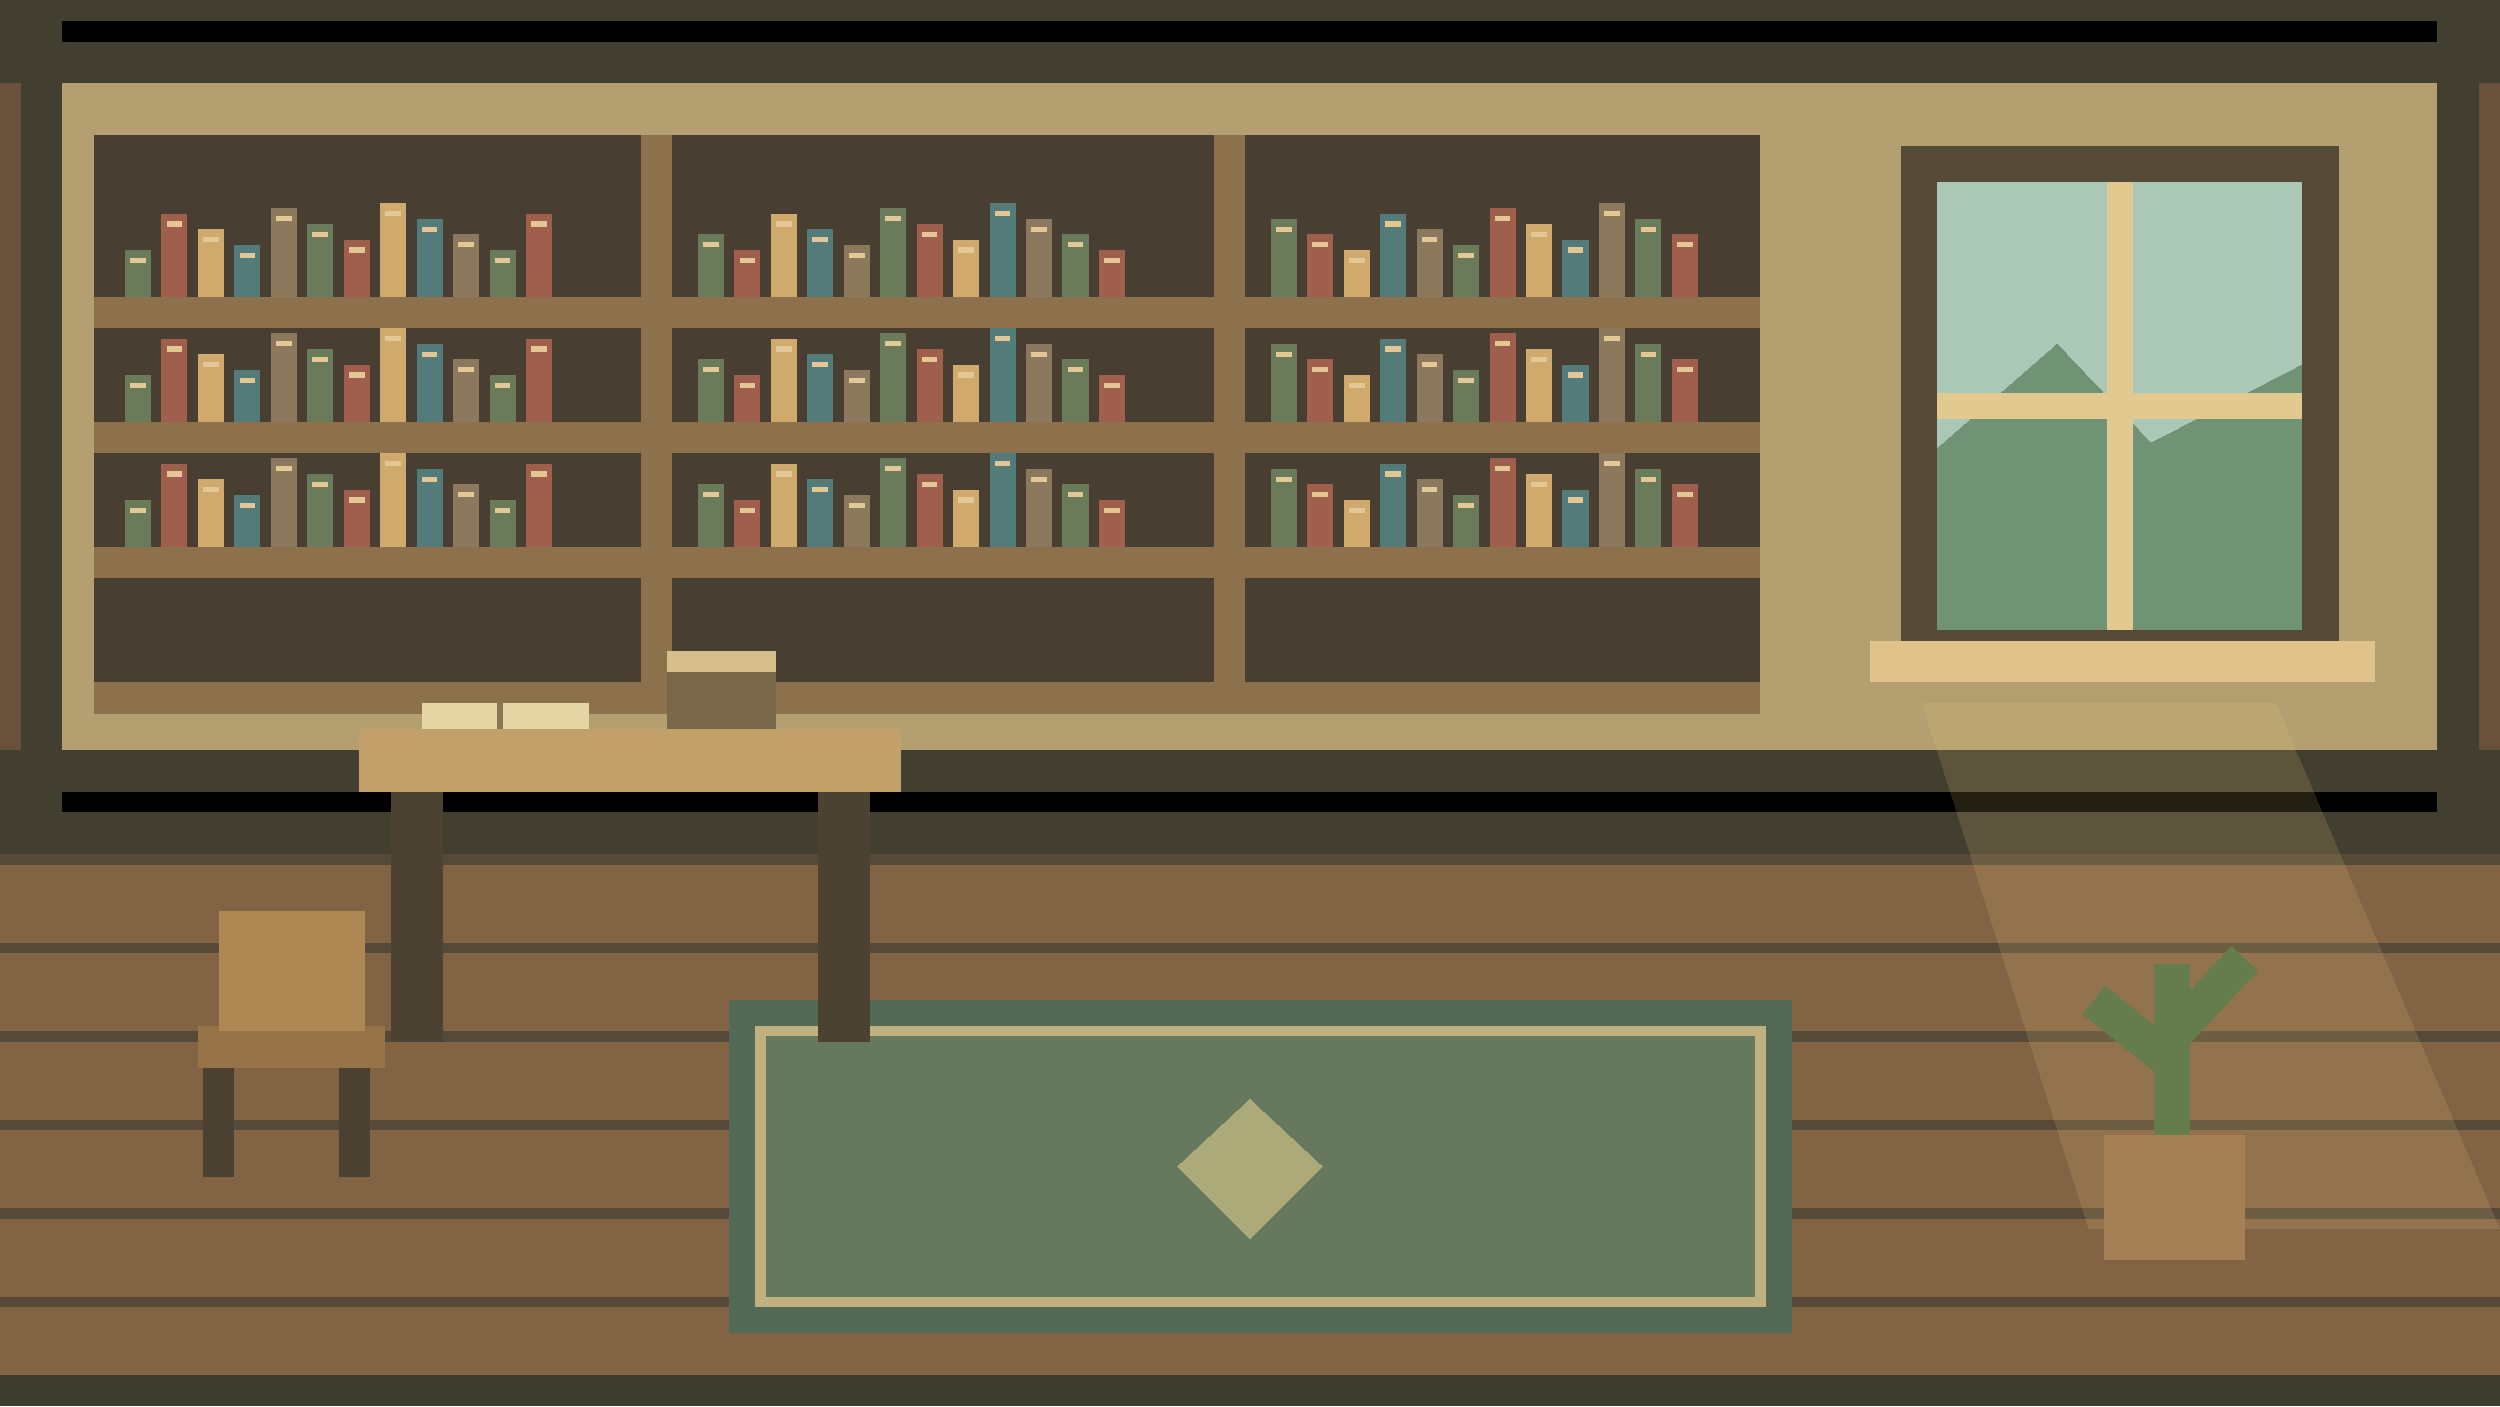
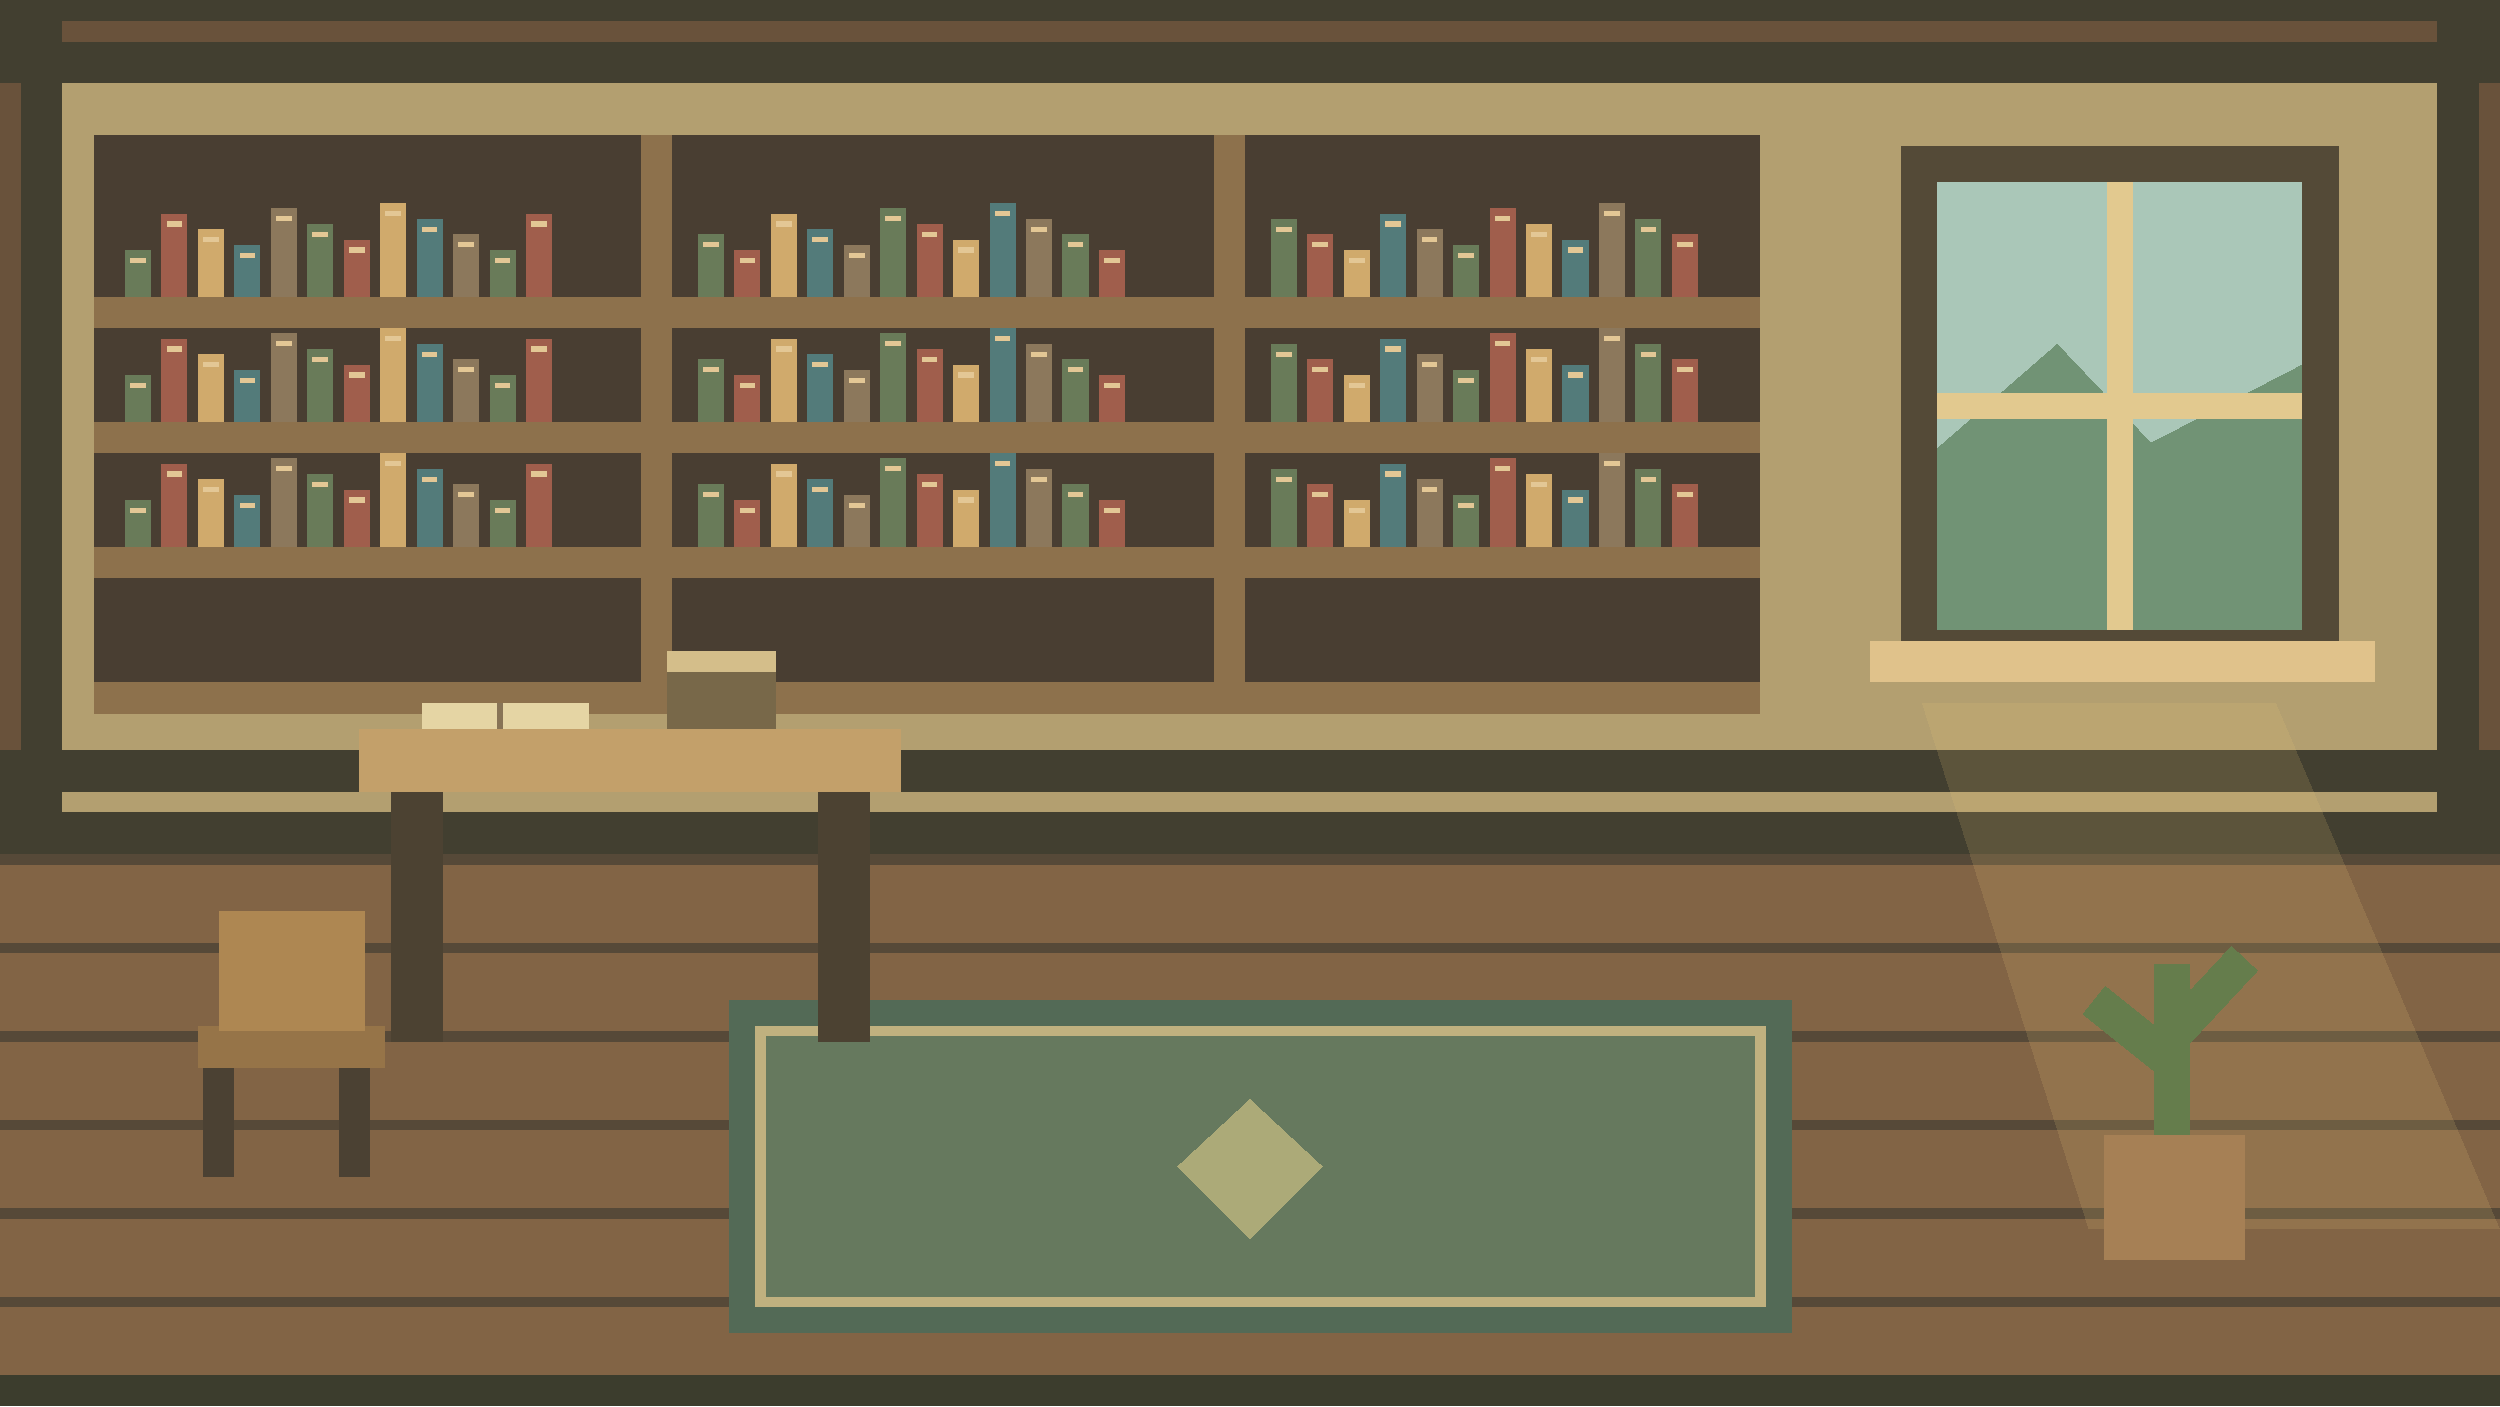
<svg xmlns="http://www.w3.org/2000/svg" width="480" height="270" viewBox="0 0 480 270" shape-rendering="crispEdges">
  <rect width="480" height="270" fill="#69523b" />
  <rect x="8" y="8" width="464" height="149" fill="#b39f70" />
  <path d="M0 160H480V270H0Z" fill="#826445" />
  <path d="M0 165H480" stroke="#564938" stroke-width="2" />
  <path d="M0 182H480" stroke="#564938" stroke-width="2" />
  <path d="M0 199H480" stroke="#564938" stroke-width="2" />
  <path d="M0 216H480" stroke="#564938" stroke-width="2" />
  <path d="M0 233H480" stroke="#564938" stroke-width="2" />
  <path d="M0 250H480" stroke="#564938" stroke-width="2" />
  <path d="M0 267H480" stroke="#564938" stroke-width="2" />
-   <path d="M0 0H480V12H0ZM0 148H480V160H0ZM8 0V160M472 0V160" stroke="#423f30" stroke-width="8" />
+   <path d="M0 0H480V12H0ZM0 148H480V160H0ZM8 0V160M472 0V160" fill="none" stroke="#423f30" stroke-width="8" />
  <rect x="18" y="26" width="320" height="111" fill="#493e32" />
  <rect x="24" y="48" width="5" height="10" fill="#697b59" />
  <path d="M25 50h3" stroke="#e3c795" stroke-width="1" />
  <rect x="31" y="41" width="5" height="17" fill="#a05e4c" />
  <path d="M32 43h3" stroke="#e3c795" stroke-width="1" />
  <rect x="38" y="44" width="5" height="14" fill="#d0aa6c" />
  <path d="M39 46h3" stroke="#e3c795" stroke-width="1" />
  <rect x="45" y="47" width="5" height="11" fill="#537b7a" />
  <path d="M46 49h3" stroke="#e3c795" stroke-width="1" />
  <rect x="52" y="40" width="5" height="18" fill="#8c785c" />
  <path d="M53 42h3" stroke="#e3c795" stroke-width="1" />
  <rect x="59" y="43" width="5" height="15" fill="#697b59" />
  <path d="M60 45h3" stroke="#e3c795" stroke-width="1" />
  <rect x="66" y="46" width="5" height="12" fill="#a05e4c" />
  <path d="M67 48h3" stroke="#e3c795" stroke-width="1" />
  <rect x="73" y="39" width="5" height="19" fill="#d0aa6c" />
  <path d="M74 41h3" stroke="#e3c795" stroke-width="1" />
  <rect x="80" y="42" width="5" height="16" fill="#537b7a" />
  <path d="M81 44h3" stroke="#e3c795" stroke-width="1" />
  <rect x="87" y="45" width="5" height="13" fill="#8c785c" />
  <path d="M88 47h3" stroke="#e3c795" stroke-width="1" />
  <rect x="94" y="48" width="5" height="10" fill="#697b59" />
  <path d="M95 50h3" stroke="#e3c795" stroke-width="1" />
  <rect x="101" y="41" width="5" height="17" fill="#a05e4c" />
  <path d="M102 43h3" stroke="#e3c795" stroke-width="1" />
  <rect x="24" y="72" width="5" height="10" fill="#697b59" />
  <path d="M25 74h3" stroke="#e3c795" stroke-width="1" />
  <rect x="31" y="65" width="5" height="17" fill="#a05e4c" />
  <path d="M32 67h3" stroke="#e3c795" stroke-width="1" />
  <rect x="38" y="68" width="5" height="14" fill="#d0aa6c" />
  <path d="M39 70h3" stroke="#e3c795" stroke-width="1" />
  <rect x="45" y="71" width="5" height="11" fill="#537b7a" />
  <path d="M46 73h3" stroke="#e3c795" stroke-width="1" />
  <rect x="52" y="64" width="5" height="18" fill="#8c785c" />
  <path d="M53 66h3" stroke="#e3c795" stroke-width="1" />
  <rect x="59" y="67" width="5" height="15" fill="#697b59" />
  <path d="M60 69h3" stroke="#e3c795" stroke-width="1" />
  <rect x="66" y="70" width="5" height="12" fill="#a05e4c" />
  <path d="M67 72h3" stroke="#e3c795" stroke-width="1" />
  <rect x="73" y="63" width="5" height="19" fill="#d0aa6c" />
  <path d="M74 65h3" stroke="#e3c795" stroke-width="1" />
  <rect x="80" y="66" width="5" height="16" fill="#537b7a" />
  <path d="M81 68h3" stroke="#e3c795" stroke-width="1" />
  <rect x="87" y="69" width="5" height="13" fill="#8c785c" />
  <path d="M88 71h3" stroke="#e3c795" stroke-width="1" />
  <rect x="94" y="72" width="5" height="10" fill="#697b59" />
  <path d="M95 74h3" stroke="#e3c795" stroke-width="1" />
  <rect x="101" y="65" width="5" height="17" fill="#a05e4c" />
  <path d="M102 67h3" stroke="#e3c795" stroke-width="1" />
  <rect x="24" y="96" width="5" height="10" fill="#697b59" />
  <path d="M25 98h3" stroke="#e3c795" stroke-width="1" />
  <rect x="31" y="89" width="5" height="17" fill="#a05e4c" />
  <path d="M32 91h3" stroke="#e3c795" stroke-width="1" />
  <rect x="38" y="92" width="5" height="14" fill="#d0aa6c" />
  <path d="M39 94h3" stroke="#e3c795" stroke-width="1" />
  <rect x="45" y="95" width="5" height="11" fill="#537b7a" />
  <path d="M46 97h3" stroke="#e3c795" stroke-width="1" />
  <rect x="52" y="88" width="5" height="18" fill="#8c785c" />
  <path d="M53 90h3" stroke="#e3c795" stroke-width="1" />
  <rect x="59" y="91" width="5" height="15" fill="#697b59" />
  <path d="M60 93h3" stroke="#e3c795" stroke-width="1" />
  <rect x="66" y="94" width="5" height="12" fill="#a05e4c" />
  <path d="M67 96h3" stroke="#e3c795" stroke-width="1" />
  <rect x="73" y="87" width="5" height="19" fill="#d0aa6c" />
  <path d="M74 89h3" stroke="#e3c795" stroke-width="1" />
  <rect x="80" y="90" width="5" height="16" fill="#537b7a" />
  <path d="M81 92h3" stroke="#e3c795" stroke-width="1" />
  <rect x="87" y="93" width="5" height="13" fill="#8c785c" />
  <path d="M88 95h3" stroke="#e3c795" stroke-width="1" />
  <rect x="94" y="96" width="5" height="10" fill="#697b59" />
  <path d="M95 98h3" stroke="#e3c795" stroke-width="1" />
  <rect x="101" y="89" width="5" height="17" fill="#a05e4c" />
  <path d="M102 91h3" stroke="#e3c795" stroke-width="1" />
  <rect x="134" y="45" width="5" height="13" fill="#697b59" />
  <path d="M135 47h3" stroke="#e3c795" stroke-width="1" />
  <rect x="141" y="48" width="5" height="10" fill="#a05e4c" />
  <path d="M142 50h3" stroke="#e3c795" stroke-width="1" />
  <rect x="148" y="41" width="5" height="17" fill="#d0aa6c" />
  <path d="M149 43h3" stroke="#e3c795" stroke-width="1" />
  <rect x="155" y="44" width="5" height="14" fill="#537b7a" />
  <path d="M156 46h3" stroke="#e3c795" stroke-width="1" />
  <rect x="162" y="47" width="5" height="11" fill="#8c785c" />
  <path d="M163 49h3" stroke="#e3c795" stroke-width="1" />
  <rect x="169" y="40" width="5" height="18" fill="#697b59" />
  <path d="M170 42h3" stroke="#e3c795" stroke-width="1" />
  <rect x="176" y="43" width="5" height="15" fill="#a05e4c" />
  <path d="M177 45h3" stroke="#e3c795" stroke-width="1" />
  <rect x="183" y="46" width="5" height="12" fill="#d0aa6c" />
  <path d="M184 48h3" stroke="#e3c795" stroke-width="1" />
  <rect x="190" y="39" width="5" height="19" fill="#537b7a" />
  <path d="M191 41h3" stroke="#e3c795" stroke-width="1" />
  <rect x="197" y="42" width="5" height="16" fill="#8c785c" />
  <path d="M198 44h3" stroke="#e3c795" stroke-width="1" />
  <rect x="204" y="45" width="5" height="13" fill="#697b59" />
  <path d="M205 47h3" stroke="#e3c795" stroke-width="1" />
  <rect x="211" y="48" width="5" height="10" fill="#a05e4c" />
  <path d="M212 50h3" stroke="#e3c795" stroke-width="1" />
  <rect x="134" y="69" width="5" height="13" fill="#697b59" />
  <path d="M135 71h3" stroke="#e3c795" stroke-width="1" />
  <rect x="141" y="72" width="5" height="10" fill="#a05e4c" />
  <path d="M142 74h3" stroke="#e3c795" stroke-width="1" />
  <rect x="148" y="65" width="5" height="17" fill="#d0aa6c" />
  <path d="M149 67h3" stroke="#e3c795" stroke-width="1" />
  <rect x="155" y="68" width="5" height="14" fill="#537b7a" />
  <path d="M156 70h3" stroke="#e3c795" stroke-width="1" />
  <rect x="162" y="71" width="5" height="11" fill="#8c785c" />
  <path d="M163 73h3" stroke="#e3c795" stroke-width="1" />
  <rect x="169" y="64" width="5" height="18" fill="#697b59" />
  <path d="M170 66h3" stroke="#e3c795" stroke-width="1" />
  <rect x="176" y="67" width="5" height="15" fill="#a05e4c" />
  <path d="M177 69h3" stroke="#e3c795" stroke-width="1" />
  <rect x="183" y="70" width="5" height="12" fill="#d0aa6c" />
  <path d="M184 72h3" stroke="#e3c795" stroke-width="1" />
  <rect x="190" y="63" width="5" height="19" fill="#537b7a" />
  <path d="M191 65h3" stroke="#e3c795" stroke-width="1" />
  <rect x="197" y="66" width="5" height="16" fill="#8c785c" />
  <path d="M198 68h3" stroke="#e3c795" stroke-width="1" />
  <rect x="204" y="69" width="5" height="13" fill="#697b59" />
  <path d="M205 71h3" stroke="#e3c795" stroke-width="1" />
  <rect x="211" y="72" width="5" height="10" fill="#a05e4c" />
  <path d="M212 74h3" stroke="#e3c795" stroke-width="1" />
  <rect x="134" y="93" width="5" height="13" fill="#697b59" />
  <path d="M135 95h3" stroke="#e3c795" stroke-width="1" />
  <rect x="141" y="96" width="5" height="10" fill="#a05e4c" />
  <path d="M142 98h3" stroke="#e3c795" stroke-width="1" />
  <rect x="148" y="89" width="5" height="17" fill="#d0aa6c" />
  <path d="M149 91h3" stroke="#e3c795" stroke-width="1" />
  <rect x="155" y="92" width="5" height="14" fill="#537b7a" />
  <path d="M156 94h3" stroke="#e3c795" stroke-width="1" />
  <rect x="162" y="95" width="5" height="11" fill="#8c785c" />
  <path d="M163 97h3" stroke="#e3c795" stroke-width="1" />
  <rect x="169" y="88" width="5" height="18" fill="#697b59" />
  <path d="M170 90h3" stroke="#e3c795" stroke-width="1" />
  <rect x="176" y="91" width="5" height="15" fill="#a05e4c" />
  <path d="M177 93h3" stroke="#e3c795" stroke-width="1" />
  <rect x="183" y="94" width="5" height="12" fill="#d0aa6c" />
  <path d="M184 96h3" stroke="#e3c795" stroke-width="1" />
  <rect x="190" y="87" width="5" height="19" fill="#537b7a" />
  <path d="M191 89h3" stroke="#e3c795" stroke-width="1" />
  <rect x="197" y="90" width="5" height="16" fill="#8c785c" />
  <path d="M198 92h3" stroke="#e3c795" stroke-width="1" />
  <rect x="204" y="93" width="5" height="13" fill="#697b59" />
  <path d="M205 95h3" stroke="#e3c795" stroke-width="1" />
  <rect x="211" y="96" width="5" height="10" fill="#a05e4c" />
  <path d="M212 98h3" stroke="#e3c795" stroke-width="1" />
  <rect x="244" y="42" width="5" height="16" fill="#697b59" />
  <path d="M245 44h3" stroke="#e3c795" stroke-width="1" />
  <rect x="251" y="45" width="5" height="13" fill="#a05e4c" />
  <path d="M252 47h3" stroke="#e3c795" stroke-width="1" />
  <rect x="258" y="48" width="5" height="10" fill="#d0aa6c" />
  <path d="M259 50h3" stroke="#e3c795" stroke-width="1" />
  <rect x="265" y="41" width="5" height="17" fill="#537b7a" />
  <path d="M266 43h3" stroke="#e3c795" stroke-width="1" />
  <rect x="272" y="44" width="5" height="14" fill="#8c785c" />
  <path d="M273 46h3" stroke="#e3c795" stroke-width="1" />
  <rect x="279" y="47" width="5" height="11" fill="#697b59" />
  <path d="M280 49h3" stroke="#e3c795" stroke-width="1" />
  <rect x="286" y="40" width="5" height="18" fill="#a05e4c" />
  <path d="M287 42h3" stroke="#e3c795" stroke-width="1" />
  <rect x="293" y="43" width="5" height="15" fill="#d0aa6c" />
  <path d="M294 45h3" stroke="#e3c795" stroke-width="1" />
  <rect x="300" y="46" width="5" height="12" fill="#537b7a" />
  <path d="M301 48h3" stroke="#e3c795" stroke-width="1" />
  <rect x="307" y="39" width="5" height="19" fill="#8c785c" />
  <path d="M308 41h3" stroke="#e3c795" stroke-width="1" />
  <rect x="314" y="42" width="5" height="16" fill="#697b59" />
  <path d="M315 44h3" stroke="#e3c795" stroke-width="1" />
  <rect x="321" y="45" width="5" height="13" fill="#a05e4c" />
  <path d="M322 47h3" stroke="#e3c795" stroke-width="1" />
  <rect x="244" y="66" width="5" height="16" fill="#697b59" />
  <path d="M245 68h3" stroke="#e3c795" stroke-width="1" />
  <rect x="251" y="69" width="5" height="13" fill="#a05e4c" />
  <path d="M252 71h3" stroke="#e3c795" stroke-width="1" />
  <rect x="258" y="72" width="5" height="10" fill="#d0aa6c" />
  <path d="M259 74h3" stroke="#e3c795" stroke-width="1" />
  <rect x="265" y="65" width="5" height="17" fill="#537b7a" />
  <path d="M266 67h3" stroke="#e3c795" stroke-width="1" />
  <rect x="272" y="68" width="5" height="14" fill="#8c785c" />
  <path d="M273 70h3" stroke="#e3c795" stroke-width="1" />
  <rect x="279" y="71" width="5" height="11" fill="#697b59" />
  <path d="M280 73h3" stroke="#e3c795" stroke-width="1" />
  <rect x="286" y="64" width="5" height="18" fill="#a05e4c" />
  <path d="M287 66h3" stroke="#e3c795" stroke-width="1" />
  <rect x="293" y="67" width="5" height="15" fill="#d0aa6c" />
  <path d="M294 69h3" stroke="#e3c795" stroke-width="1" />
  <rect x="300" y="70" width="5" height="12" fill="#537b7a" />
  <path d="M301 72h3" stroke="#e3c795" stroke-width="1" />
  <rect x="307" y="63" width="5" height="19" fill="#8c785c" />
  <path d="M308 65h3" stroke="#e3c795" stroke-width="1" />
  <rect x="314" y="66" width="5" height="16" fill="#697b59" />
  <path d="M315 68h3" stroke="#e3c795" stroke-width="1" />
  <rect x="321" y="69" width="5" height="13" fill="#a05e4c" />
  <path d="M322 71h3" stroke="#e3c795" stroke-width="1" />
  <rect x="244" y="90" width="5" height="16" fill="#697b59" />
  <path d="M245 92h3" stroke="#e3c795" stroke-width="1" />
  <rect x="251" y="93" width="5" height="13" fill="#a05e4c" />
  <path d="M252 95h3" stroke="#e3c795" stroke-width="1" />
  <rect x="258" y="96" width="5" height="10" fill="#d0aa6c" />
  <path d="M259 98h3" stroke="#e3c795" stroke-width="1" />
  <rect x="265" y="89" width="5" height="17" fill="#537b7a" />
  <path d="M266 91h3" stroke="#e3c795" stroke-width="1" />
  <rect x="272" y="92" width="5" height="14" fill="#8c785c" />
  <path d="M273 94h3" stroke="#e3c795" stroke-width="1" />
  <rect x="279" y="95" width="5" height="11" fill="#697b59" />
  <path d="M280 97h3" stroke="#e3c795" stroke-width="1" />
  <rect x="286" y="88" width="5" height="18" fill="#a05e4c" />
  <path d="M287 90h3" stroke="#e3c795" stroke-width="1" />
  <rect x="293" y="91" width="5" height="15" fill="#d0aa6c" />
  <path d="M294 93h3" stroke="#e3c795" stroke-width="1" />
  <rect x="300" y="94" width="5" height="12" fill="#537b7a" />
  <path d="M301 96h3" stroke="#e3c795" stroke-width="1" />
  <rect x="307" y="87" width="5" height="19" fill="#8c785c" />
  <path d="M308 89h3" stroke="#e3c795" stroke-width="1" />
  <rect x="314" y="90" width="5" height="16" fill="#697b59" />
  <path d="M315 92h3" stroke="#e3c795" stroke-width="1" />
  <rect x="321" y="93" width="5" height="13" fill="#a05e4c" />
  <path d="M322 95h3" stroke="#e3c795" stroke-width="1" />
  <path d="M18 60H338M18 84H338M18 108H338M18 134H338M126 26V134M236 26V134" stroke="#8d714c" stroke-width="6" />
  <rect x="365" y="28" width="84" height="101" fill="#544a37" />
  <rect x="372" y="35" width="70" height="86" fill="#aac7b8" />
  <path d="M372 86L395 66L413 85L442 70V121H372" fill="#719375" />
  <path d="M407 35V121M372 78H442" stroke="#e2c98f" stroke-width="5" />
  <rect x="359" y="123" width="97" height="8" fill="#e0c28b" />
  <path d="M369 135L437 135L480 236H401Z" fill="#e7c77b" opacity=".16" />
  <rect x="140" y="192" width="204" height="64" fill="#536a56" />
  <rect x="146" y="198" width="192" height="52" fill="#66795e" stroke="#c0b17f" stroke-width="2" />
  <path d="M240 211L254 224L240 238L226 224Z" fill="#acaa78" />
  <rect x="69" y="140" width="104" height="12" fill="#c3a06a" />
  <rect x="75" y="152" width="10" height="48" fill="#4c4232" />
  <rect x="157" y="152" width="10" height="48" fill="#4c4232" />
  <rect x="81" y="135" width="32" height="5" fill="#e5d5a4" />
  <path d="M96 135V140" stroke="#887456" />
  <rect x="128" y="128" width="21" height="12" fill="#786849" />
  <rect x="128" y="125" width="21" height="4" fill="#d4be8a" />
  <rect x="38" y="197" width="36" height="8" fill="#967448" />
  <path d="M42 205V226M68 205V226" stroke="#4b4133" stroke-width="6" />
  <rect x="42" y="175" width="28" height="23" fill="#ae8752" />
  <rect x="404" y="218" width="27" height="24" fill="#a68055" />
  <path d="M417 218V185M417 204L402 192M417 199L431 184" stroke="#657d4c" stroke-width="7" />
  <path d="M0 267H480" stroke="#3c3d2d" stroke-width="6" />
</svg>
